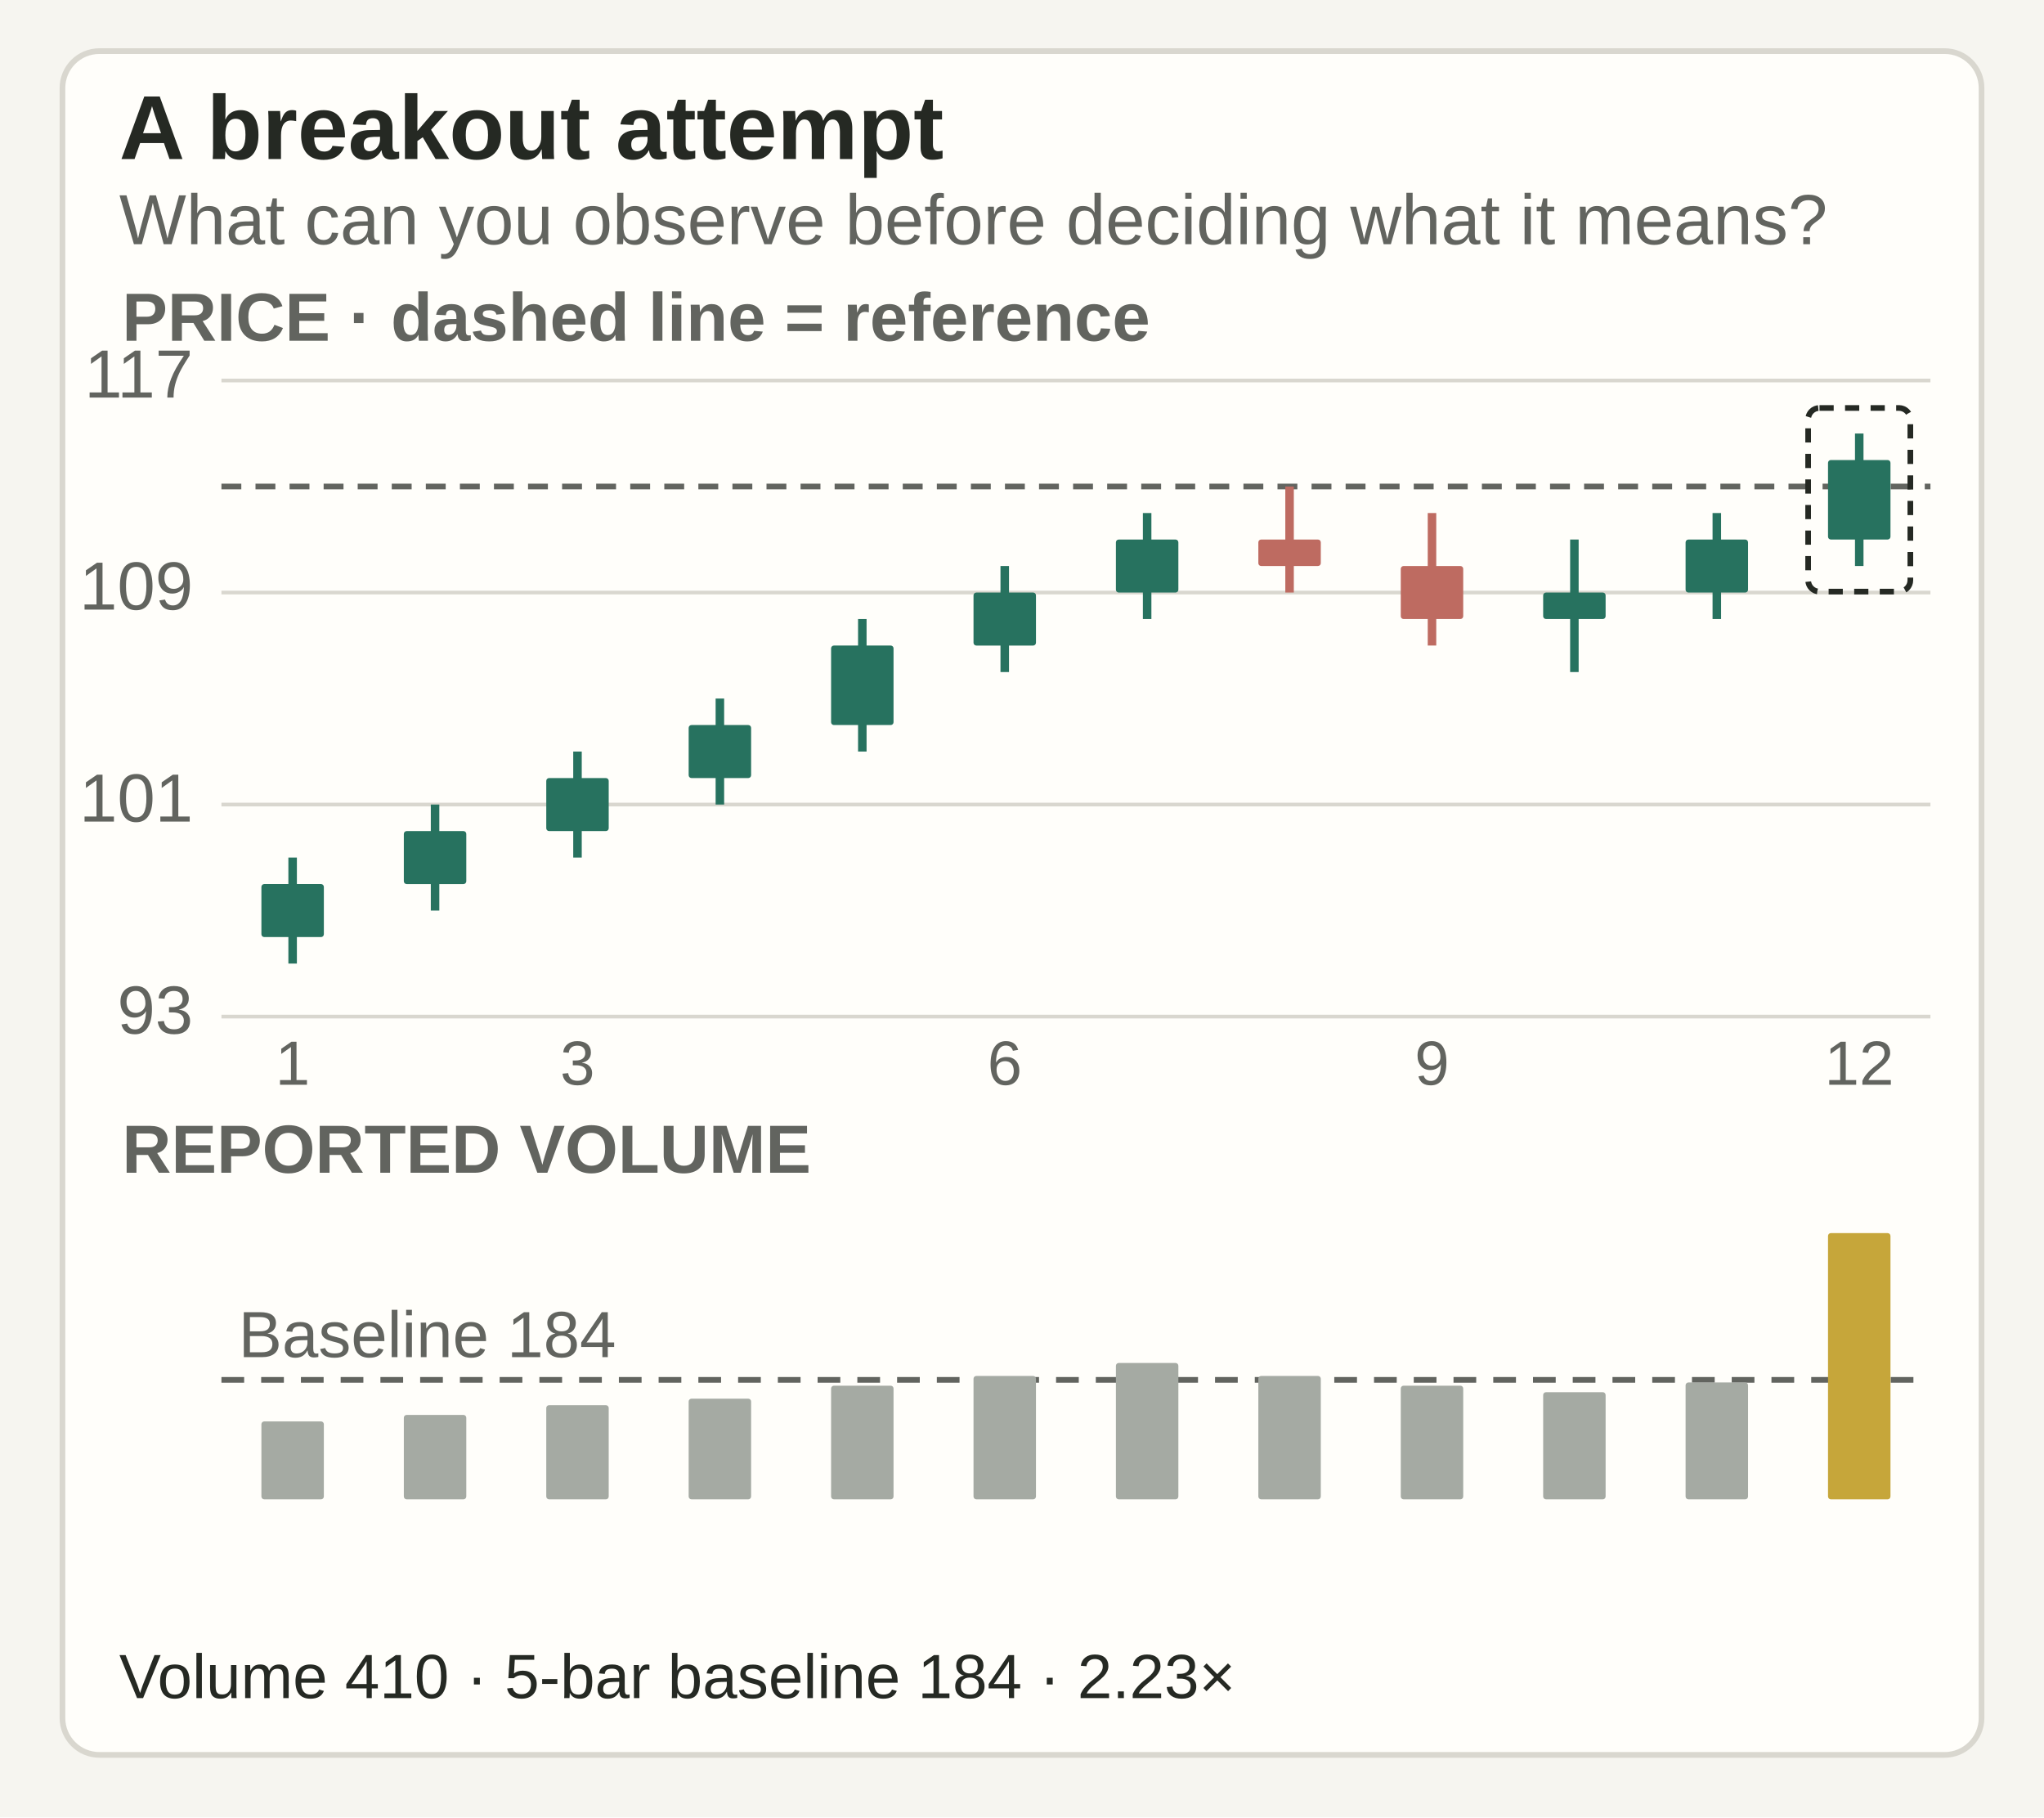
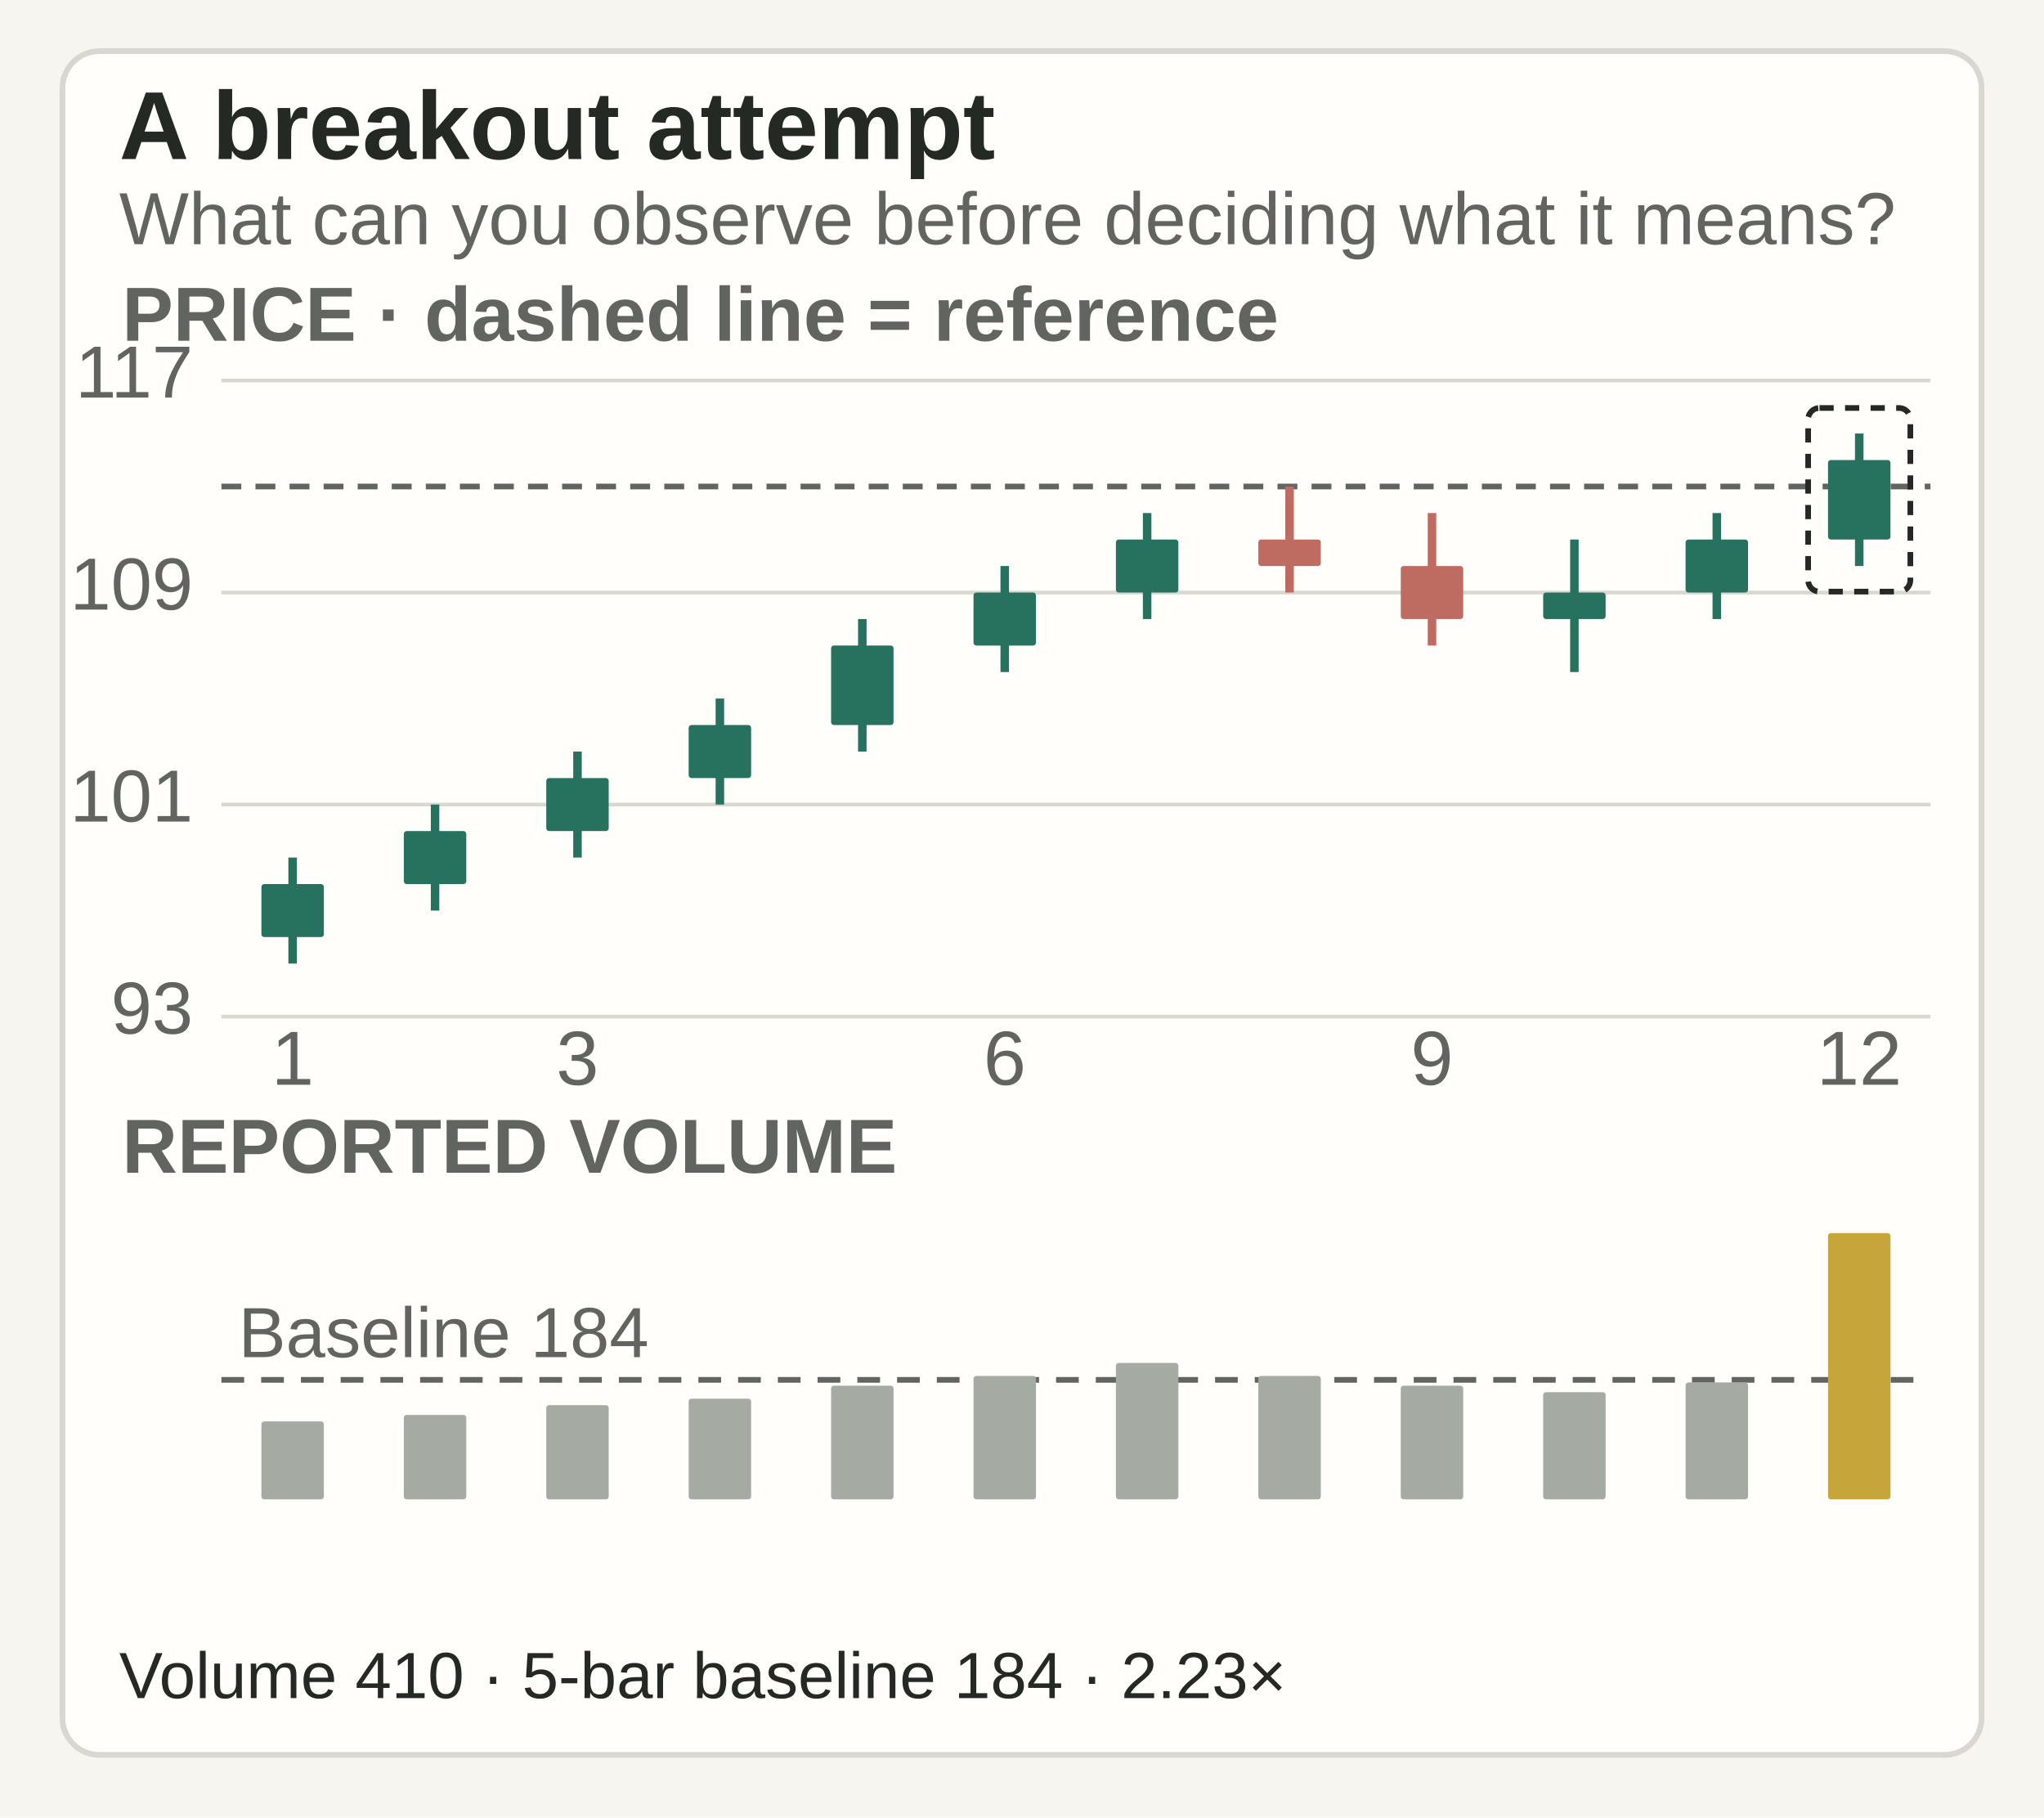
<svg xmlns="http://www.w3.org/2000/svg" width="720" height="640" viewBox="0 0 720 640" role="img" aria-labelledby="title desc">
  <rect width="720" height="640" fill="#f6f5f0" />
  <rect x="22" y="18" width="676" height="600" rx="13" fill="#fffefa" stroke="#d9d7cf" stroke-width="2" />
-   <text x="42" y="56" font-family="Arial,Helvetica,sans-serif" font-size="32" font-weight="700" fill="#252923">A breakout attempt</text>
-   <text x="42" y="86" font-family="Arial,Helvetica,sans-serif" font-size="25" fill="#62645f">What can you observe before deciding what it means?</text>
-   <text x="43" y="120" font-family="Arial,Helvetica,sans-serif" font-size="24" font-weight="700" fill="#62645f">PRICE · dashed line = reference</text>
+   <text x="42" y="56" font-family="Arial,Helvetica,sans-serif" font-size="34" font-weight="700" fill="#252923">A breakout attempt</text>
+   <text x="42" y="86" font-family="Arial,Helvetica,sans-serif" font-size="26" fill="#62645f">What can you observe before deciding what it means?</text>
+   <text x="43" y="120" font-family="Arial,Helvetica,sans-serif" font-size="27" font-weight="700" fill="#62645f">PRICE · dashed line = reference</text>
  <line x1="78" y1="134" x2="680" y2="134" stroke="#d9d7cf" stroke-width="1.3" />
-   <text x="68" y="140" font-family="Arial,Helvetica,sans-serif" font-size="24" text-anchor="end" fill="#62645f">117</text>
+   <text x="68" y="140" font-family="Arial,Helvetica,sans-serif" font-size="26" text-anchor="end" fill="#62645f">117</text>
  <line x1="78" y1="208.67" x2="680" y2="208.67" stroke="#d9d7cf" stroke-width="1.3" />
-   <text x="68" y="214.67" font-family="Arial,Helvetica,sans-serif" font-size="24" text-anchor="end" fill="#62645f">109</text>
+   <text x="68" y="214.67" font-family="Arial,Helvetica,sans-serif" font-size="26" text-anchor="end" fill="#62645f">109</text>
  <line x1="78" y1="283.33" x2="680" y2="283.33" stroke="#d9d7cf" stroke-width="1.3" />
-   <text x="68" y="289.33" font-family="Arial,Helvetica,sans-serif" font-size="24" text-anchor="end" fill="#62645f">101</text>
+   <text x="68" y="289.33" font-family="Arial,Helvetica,sans-serif" font-size="26" text-anchor="end" fill="#62645f">101</text>
  <line x1="78" y1="358" x2="680" y2="358" stroke="#d9d7cf" stroke-width="1.3" />
-   <text x="68" y="364" font-family="Arial,Helvetica,sans-serif" font-size="24" text-anchor="end" fill="#62645f">93</text>
+   <text x="68" y="364" font-family="Arial,Helvetica,sans-serif" font-size="26" text-anchor="end" fill="#62645f">93</text>
  <line x1="78" y1="171.33" x2="680" y2="171.33" stroke="#62645f" stroke-width="2" stroke-dasharray="7 5" />
  <line x1="103.08" y1="302" x2="103.08" y2="339.33" stroke="#27725f" stroke-width="3" />
  <rect x="92.08" y="311.33" width="22" height="18.67" rx="1" fill="#27725f" />
-   <text x="103.08" y="382" text-anchor="middle" font-family="Arial,Helvetica,sans-serif" font-size="22" fill="#62645f">1</text>
+   <text x="103.08" y="382" text-anchor="middle" font-family="Arial,Helvetica,sans-serif" font-size="27" fill="#62645f">1</text>
  <line x1="153.25" y1="283.33" x2="153.25" y2="320.67" stroke="#27725f" stroke-width="3" />
  <rect x="142.25" y="292.67" width="22" height="18.67" rx="1" fill="#27725f" />
  <line x1="203.42" y1="264.67" x2="203.42" y2="302" stroke="#27725f" stroke-width="3" />
  <rect x="192.42" y="274" width="22" height="18.67" rx="1" fill="#27725f" />
-   <text x="203.42" y="382" text-anchor="middle" font-family="Arial,Helvetica,sans-serif" font-size="22" fill="#62645f">3</text>
+   <text x="203.42" y="382" text-anchor="middle" font-family="Arial,Helvetica,sans-serif" font-size="27" fill="#62645f">3</text>
  <line x1="253.58" y1="246" x2="253.58" y2="283.33" stroke="#27725f" stroke-width="3" />
  <rect x="242.58" y="255.33" width="22" height="18.67" rx="1" fill="#27725f" />
  <line x1="303.75" y1="218" x2="303.75" y2="264.67" stroke="#27725f" stroke-width="3" />
  <rect x="292.75" y="227.33" width="22" height="28" rx="1" fill="#27725f" />
  <line x1="353.92" y1="199.33" x2="353.92" y2="236.67" stroke="#27725f" stroke-width="3" />
  <rect x="342.92" y="208.67" width="22" height="18.67" rx="1" fill="#27725f" />
-   <text x="353.92" y="382" text-anchor="middle" font-family="Arial,Helvetica,sans-serif" font-size="22" fill="#62645f">6</text>
+   <text x="353.92" y="382" text-anchor="middle" font-family="Arial,Helvetica,sans-serif" font-size="27" fill="#62645f">6</text>
  <line x1="404.08" y1="180.67" x2="404.08" y2="218" stroke="#27725f" stroke-width="3" />
  <rect x="393.08" y="190" width="22" height="18.67" rx="1" fill="#27725f" />
  <line x1="454.25" y1="171.33" x2="454.25" y2="208.67" stroke="#be6b61" stroke-width="3" />
  <rect x="443.25" y="190" width="22" height="9.33" rx="1" fill="#be6b61" />
  <line x1="504.42" y1="180.67" x2="504.42" y2="227.33" stroke="#be6b61" stroke-width="3" />
  <rect x="493.42" y="199.33" width="22" height="18.67" rx="1" fill="#be6b61" />
-   <text x="504.42" y="382" text-anchor="middle" font-family="Arial,Helvetica,sans-serif" font-size="22" fill="#62645f">9</text>
+   <text x="504.42" y="382" text-anchor="middle" font-family="Arial,Helvetica,sans-serif" font-size="27" fill="#62645f">9</text>
  <line x1="554.58" y1="190" x2="554.58" y2="236.67" stroke="#27725f" stroke-width="3" />
  <rect x="543.58" y="208.67" width="22" height="9.33" rx="1" fill="#27725f" />
  <line x1="604.75" y1="180.67" x2="604.75" y2="218" stroke="#27725f" stroke-width="3" />
  <rect x="593.75" y="190" width="22" height="18.67" rx="1" fill="#27725f" />
  <line x1="654.92" y1="152.67" x2="654.92" y2="199.33" stroke="#27725f" stroke-width="3" />
  <rect x="643.92" y="162" width="22" height="28" rx="1" fill="#27725f" />
  <rect x="636.92" y="143.67" width="36" height="64.67" rx="4" fill="none" stroke="#252923" stroke-width="2" stroke-dasharray="5 4" />
-   <text x="654.92" y="382" text-anchor="middle" font-family="Arial,Helvetica,sans-serif" font-size="22" fill="#62645f">12</text>
-   <text x="43" y="413" font-family="Arial,Helvetica,sans-serif" font-size="24" font-weight="700" fill="#62645f">REPORTED VOLUME</text>
+   <text x="654.92" y="382" text-anchor="middle" font-family="Arial,Helvetica,sans-serif" font-size="27" fill="#62645f">12</text>
+   <text x="43" y="413" font-family="Arial,Helvetica,sans-serif" font-size="27" font-weight="700" fill="#62645f">REPORTED VOLUME</text>
  <line x1="78" y1="485.93" x2="680" y2="485.93" stroke="#62645f" stroke-width="2" stroke-dasharray="8 6" />
-   <text x="84" y="477.93" font-family="Arial,Helvetica,sans-serif" font-size="23" fill="#62645f">Baseline 184</text>
+   <text x="84" y="477.93" font-family="Arial,Helvetica,sans-serif" font-size="25" fill="#62645f">Baseline 184</text>
  <rect x="92.08" y="500.56" width="22" height="27.44" rx="1" fill="#a5aaa3" />
  <rect x="142.25" y="498.27" width="22" height="29.73" rx="1" fill="#a5aaa3" />
  <rect x="192.42" y="494.84" width="22" height="33.16" rx="1" fill="#a5aaa3" />
  <rect x="242.58" y="492.56" width="22" height="35.44" rx="1" fill="#a5aaa3" />
  <rect x="292.75" y="487.98" width="22" height="40.02" rx="1" fill="#a5aaa3" />
  <rect x="342.92" y="484.55" width="22" height="43.45" rx="1" fill="#a5aaa3" />
  <rect x="393.08" y="479.98" width="22" height="48.02" rx="1" fill="#a5aaa3" />
  <rect x="443.25" y="484.55" width="22" height="43.45" rx="1" fill="#a5aaa3" />
  <rect x="493.42" y="487.98" width="22" height="40.02" rx="1" fill="#a5aaa3" />
  <rect x="543.58" y="490.27" width="22" height="37.73" rx="1" fill="#a5aaa3" />
  <rect x="593.75" y="486.84" width="22" height="41.16" rx="1" fill="#a5aaa3" />
  <rect x="643.92" y="434.25" width="22" height="93.75" rx="1" fill="#c6a63a" />
-   <text x="42" y="598" font-family="Arial,Helvetica,sans-serif" font-size="22" fill="#252923">Volume 410 · 5-bar baseline 184 · 2.23×</text>
+   <text x="42" y="598" font-family="Arial,Helvetica,sans-serif" font-size="23" fill="#252923">Volume 410 · 5-bar baseline 184 · 2.23×</text>
</svg>
